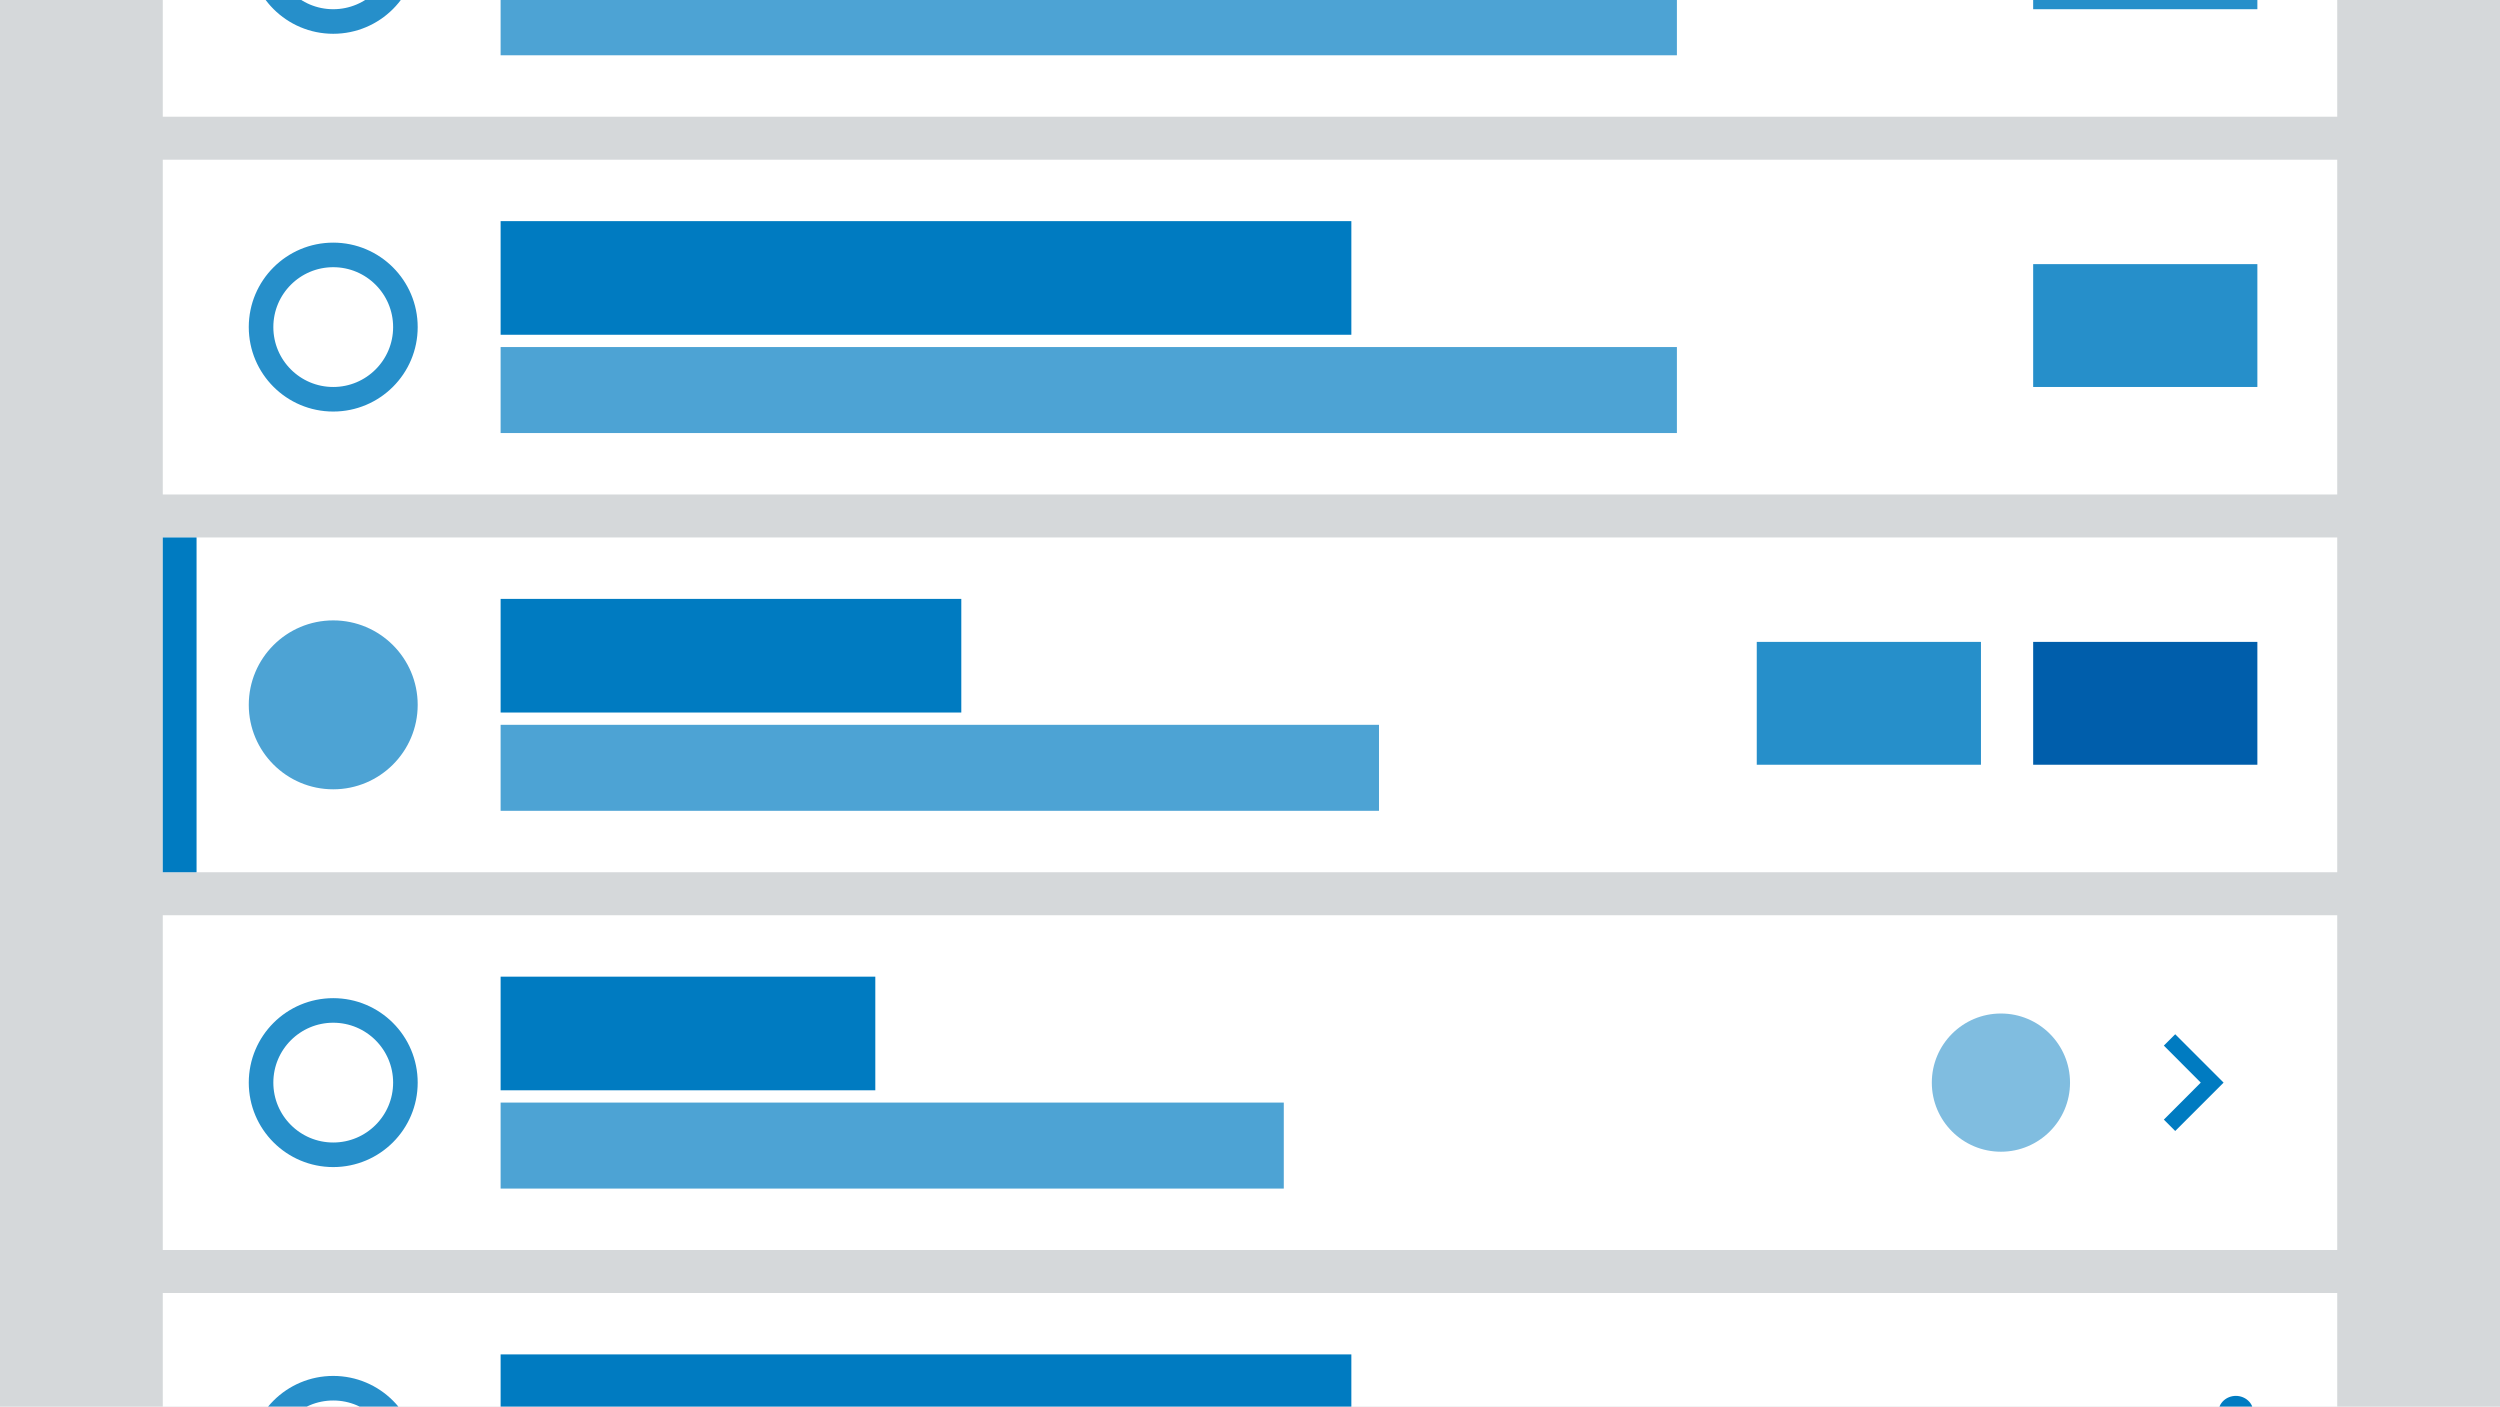
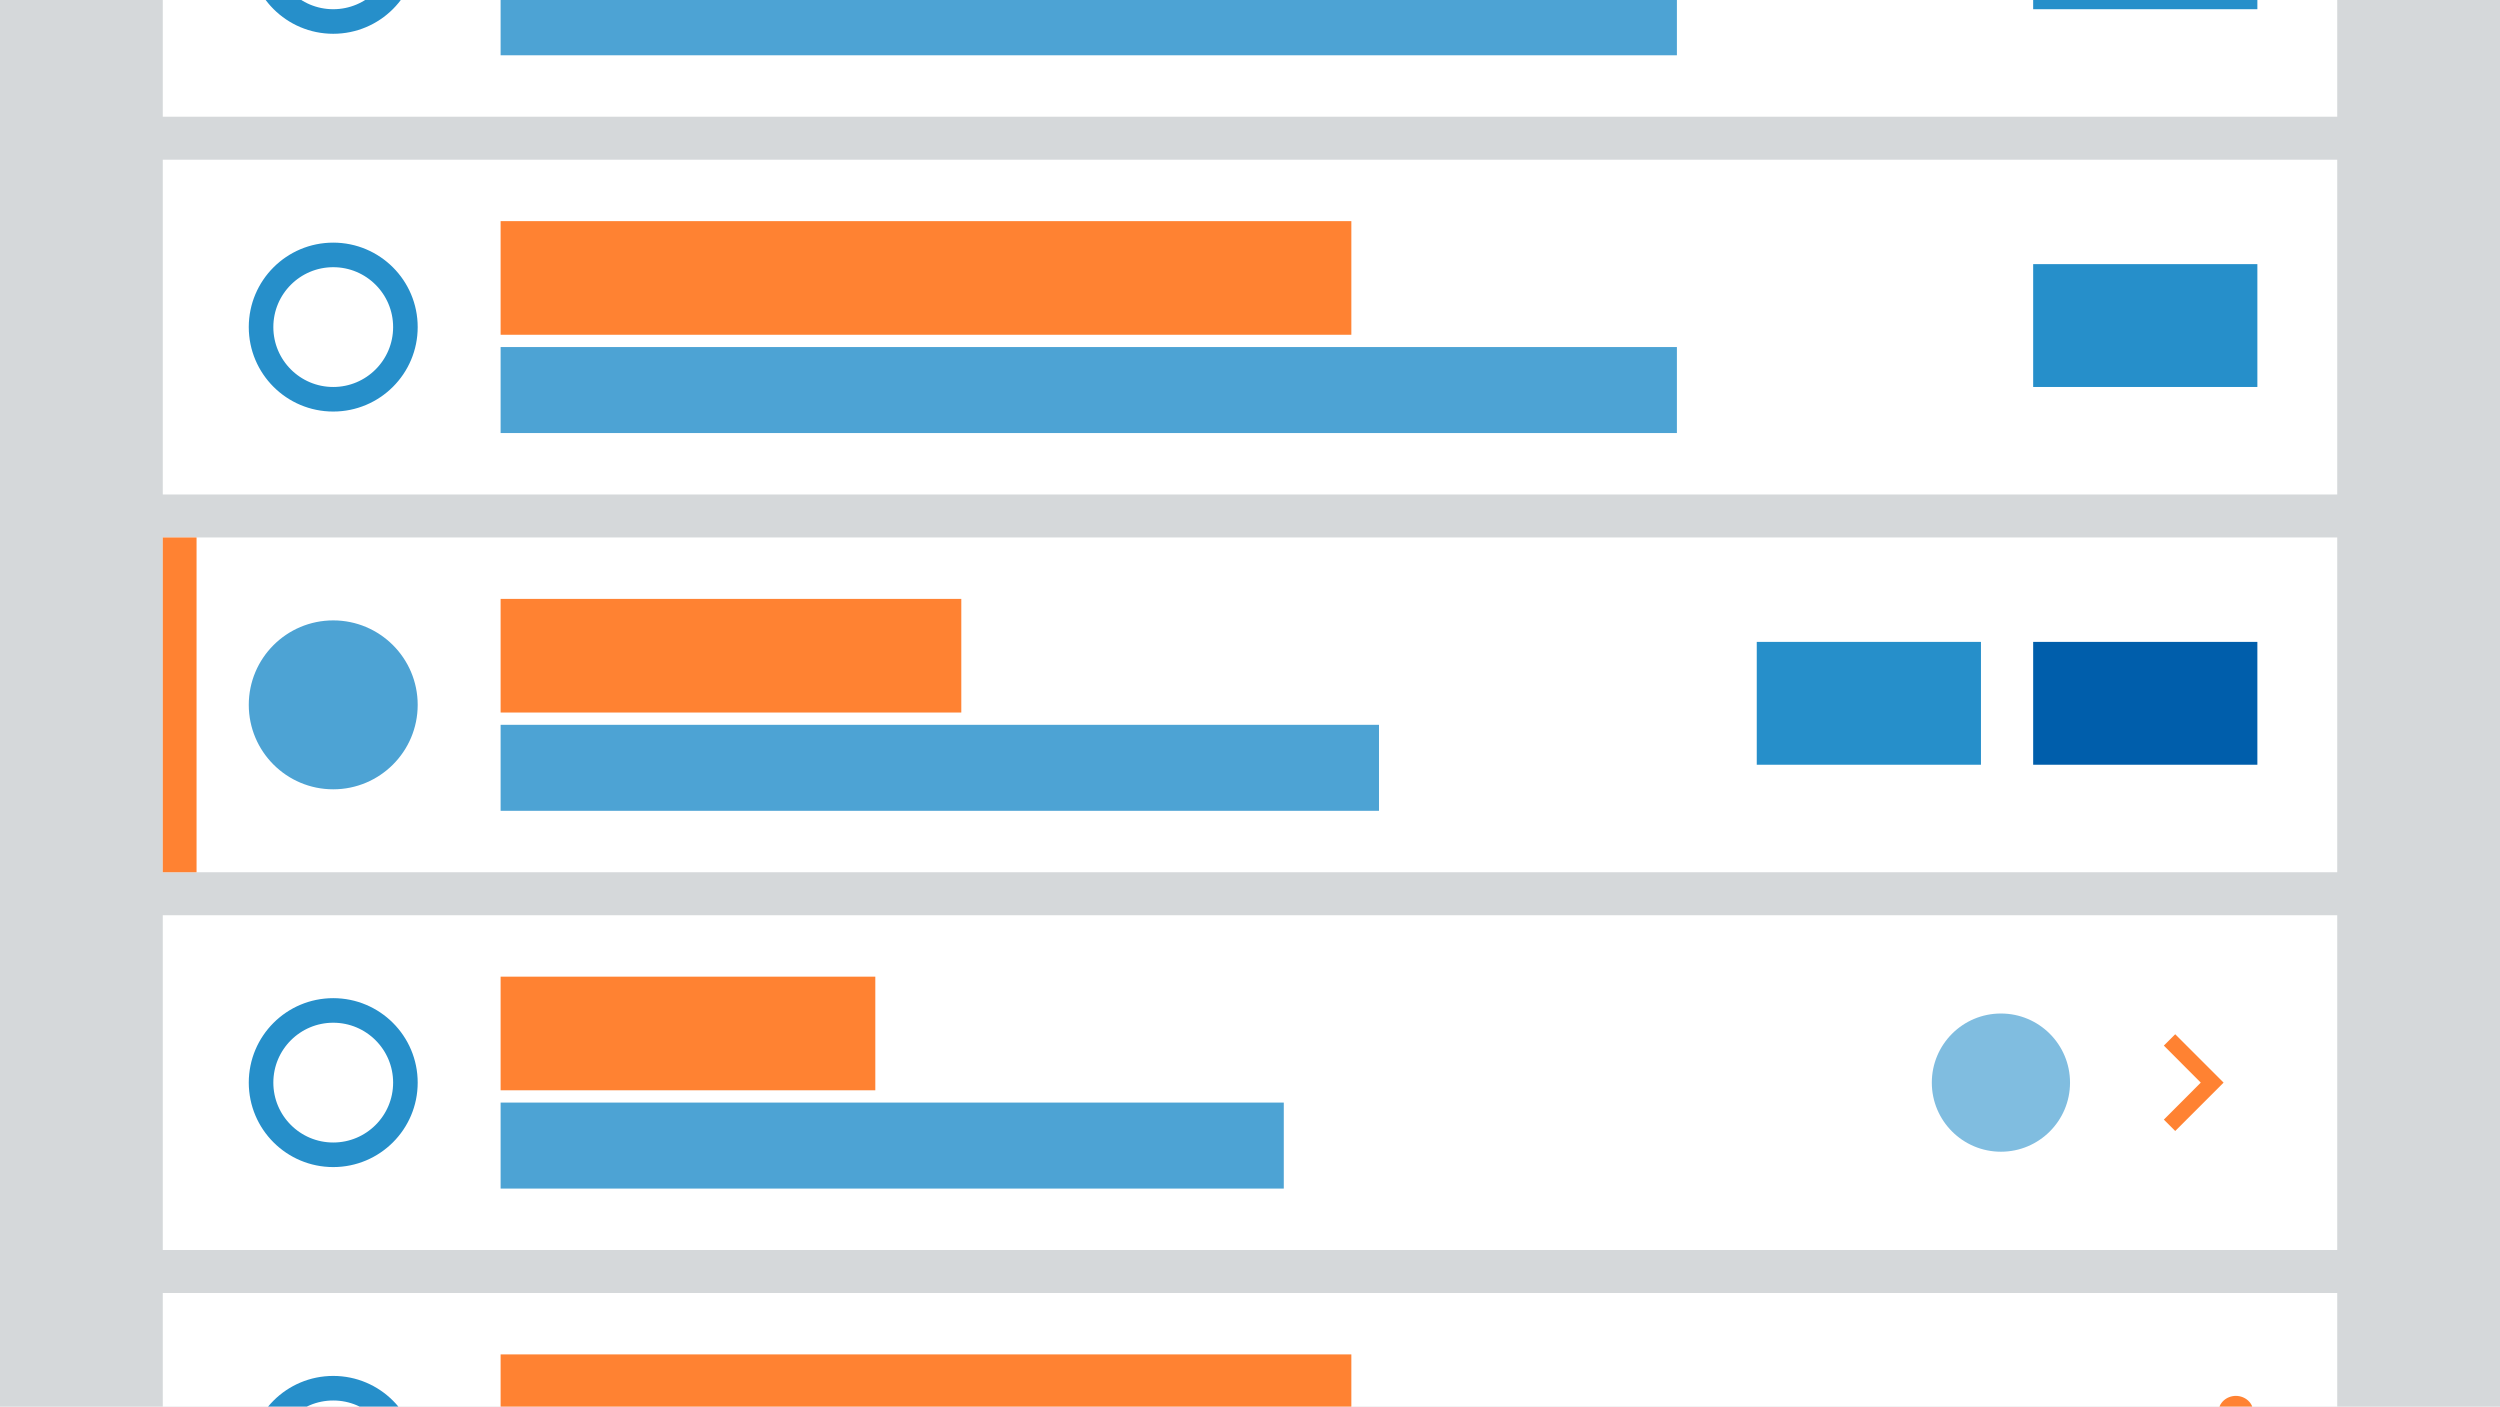
<svg xmlns="http://www.w3.org/2000/svg" width="814" height="458" viewBox="0 0 814 458" fill="none">
  <g clip-path="url(#clip0)">
    <rect width="814" height="458" fill="#D5D8DA" />
    <rect x="53" y="52" width="708" height="109" fill="white" />
    <circle cx="108.5" cy="106.5" r="23.5" stroke="#268FCA" stroke-width="8" />
-     <rect x="163" y="72" width="277" height="37" fill="#007BC1" />
+     <rect x="163" y="72" width="277" height="37" fill="#FF8232" />
    <rect x="163" y="113" width="383" height="28" fill="#4DA3D4" />
    <rect x="662" y="86" width="73" height="40" fill="#268FCA" />
    <rect x="53" y="-71" width="708" height="109" fill="white" />
    <circle cx="108.5" cy="-16.5" r="23.5" stroke="#268FCA" stroke-width="8" />
    <rect x="163" y="-10" width="383" height="28" fill="#4DA3D4" />
    <rect x="662" y="-37" width="73" height="40" fill="#268FCA" />
    <rect x="53" y="298" width="708" height="109" fill="white" />
    <circle cx="108.5" cy="352.5" r="23.5" stroke="#268FCA" stroke-width="8" />
-     <rect x="163" y="318" width="122" height="37" fill="#007BC1" />
+     <rect x="163" y="318" width="122" height="37" fill="#FF8232" />
    <rect x="163" y="359" width="255" height="28" fill="#4DA3D4" />
-     <path d="M708.25 336.75L704.549 340.451L716.571 352.5L704.549 364.549L708.25 368.25L724 352.5L708.25 336.75Z" fill="#007BC1" />
+     <path d="M708.25 336.75L704.549 340.451L716.571 352.5L704.549 364.549L708.25 368.25L724 352.5L708.25 336.75Z" fill="#FF8232" />
    <circle cx="651.5" cy="352.5" r="22.5" fill="#80BDE0" />
    <rect x="53" y="421" width="708" height="109" fill="white" />
    <circle cx="108.5" cy="475.5" r="23.5" stroke="#268FCA" stroke-width="8" />
-     <rect x="163" y="441" width="277" height="37" fill="#007BC1" />
-     <path fill-rule="evenodd" clip-rule="evenodd" d="M728 465C731.117 465 733.667 462.637 733.667 459.75C733.667 456.862 731.117 454.5 728 454.5C724.883 454.5 722.333 456.862 722.333 459.75C722.333 462.637 724.883 465 728 465ZM728 470.25C724.883 470.25 722.333 472.612 722.333 475.5C722.333 478.388 724.883 480.75 728 480.75C731.117 480.75 733.667 478.388 733.667 475.5C733.667 472.612 731.117 470.25 728 470.25ZM722.333 491.25C722.333 488.362 724.883 486 728 486C731.117 486 733.667 488.362 733.667 491.25C733.667 494.138 731.117 496.5 728 496.5C724.883 496.5 722.333 494.138 722.333 491.25Z" fill="#007BC1" />
+     <rect x="163" y="441" width="277" height="37" fill="#FF8232" />
+     <path fill-rule="evenodd" clip-rule="evenodd" d="M728 465C731.117 465 733.667 462.637 733.667 459.75C733.667 456.862 731.117 454.5 728 454.5C724.883 454.5 722.333 456.862 722.333 459.75C722.333 462.637 724.883 465 728 465ZM728 470.25C724.883 470.25 722.333 472.612 722.333 475.5C722.333 478.388 724.883 480.75 728 480.75C731.117 480.75 733.667 478.388 733.667 475.5C733.667 472.612 731.117 470.25 728 470.25ZM722.333 491.25C722.333 488.362 724.883 486 728 486C731.117 486 733.667 488.362 733.667 491.25C733.667 494.138 731.117 496.5 728 496.5C724.883 496.5 722.333 494.138 722.333 491.25Z" fill="#FF8232" />
    <rect x="53" y="175" width="708" height="109" fill="white" />
    <circle cx="108.5" cy="229.5" r="27.5" fill="#4DA3D4" />
-     <rect x="163" y="195" width="150" height="37" fill="#007BC1" />
+     <rect x="163" y="195" width="150" height="37" fill="#FF8232" />
    <rect x="163" y="236" width="286" height="28" fill="#4DA3D4" />
    <rect x="662" y="209" width="73" height="40" fill="#005EAB" />
    <rect x="572" y="209" width="73" height="40" fill="#268FCA" />
-     <rect x="53" y="175" width="11" height="109" fill="#007BC1" />
+     <rect x="53" y="175" width="11" height="109" fill="#FF8232" />
  </g>
  <defs>
    <clipPath id="clip0">
      <rect width="814" height="458" fill="white" />
    </clipPath>
  </defs>
</svg>
